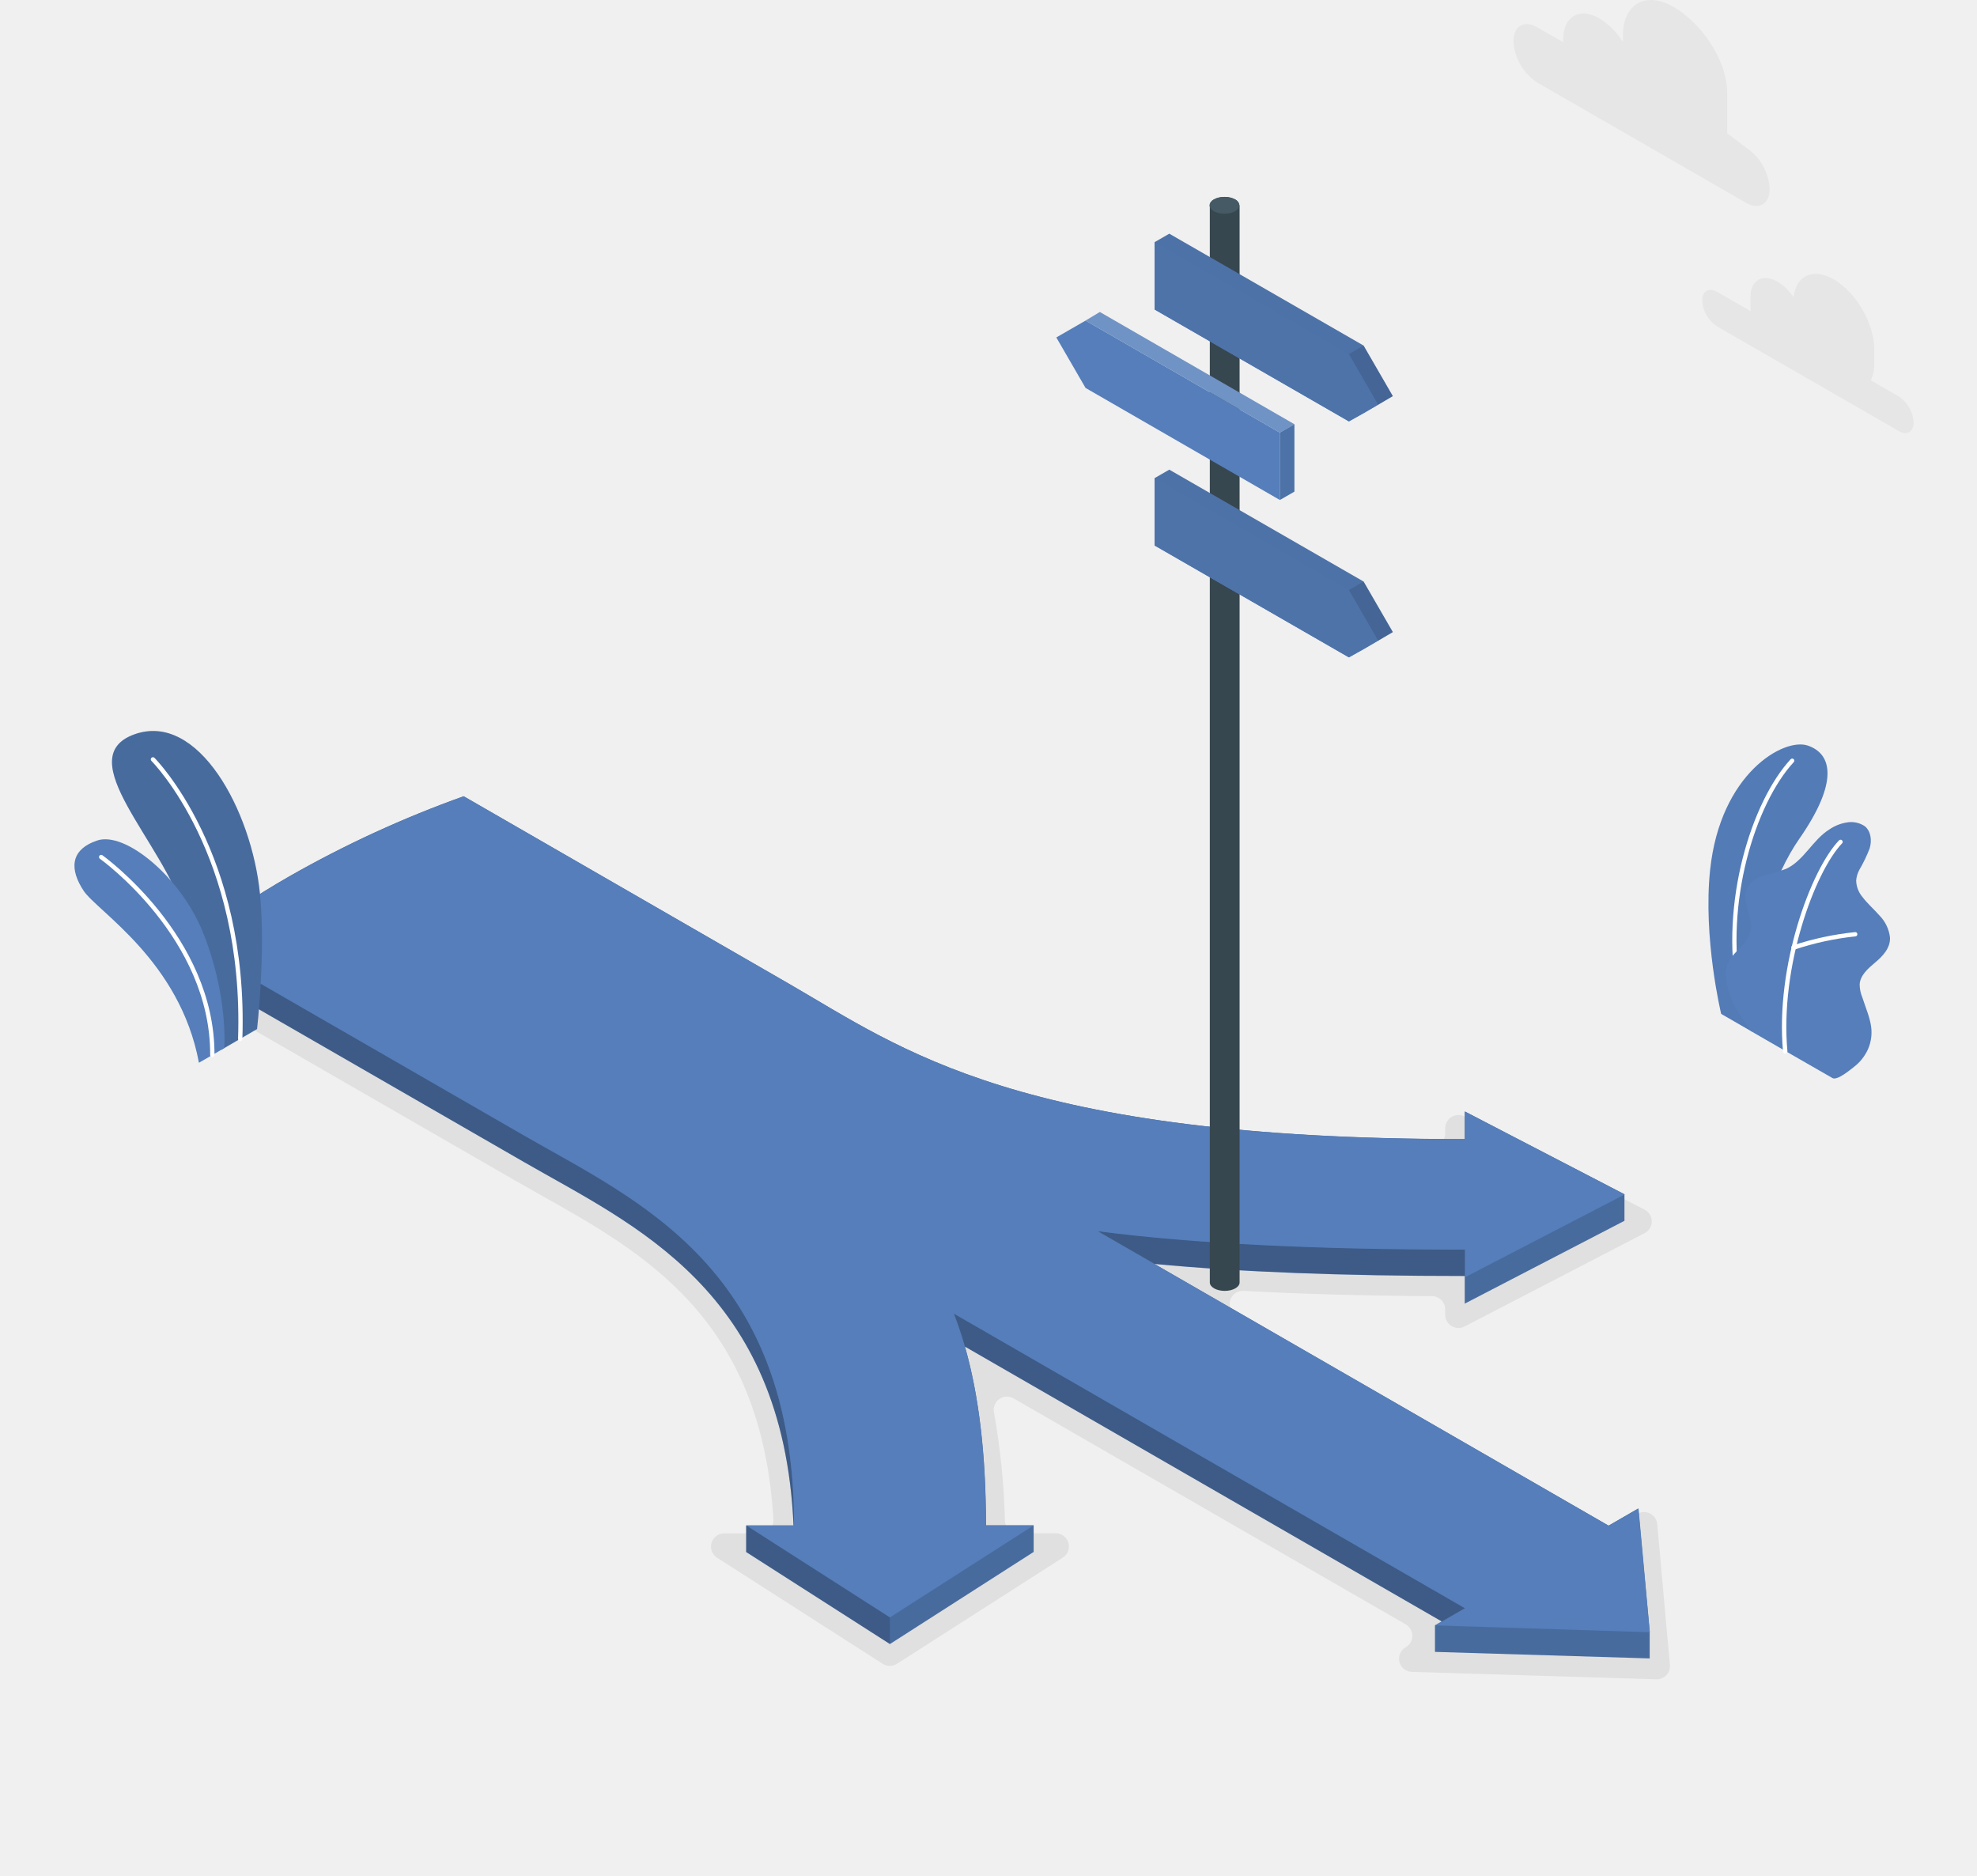
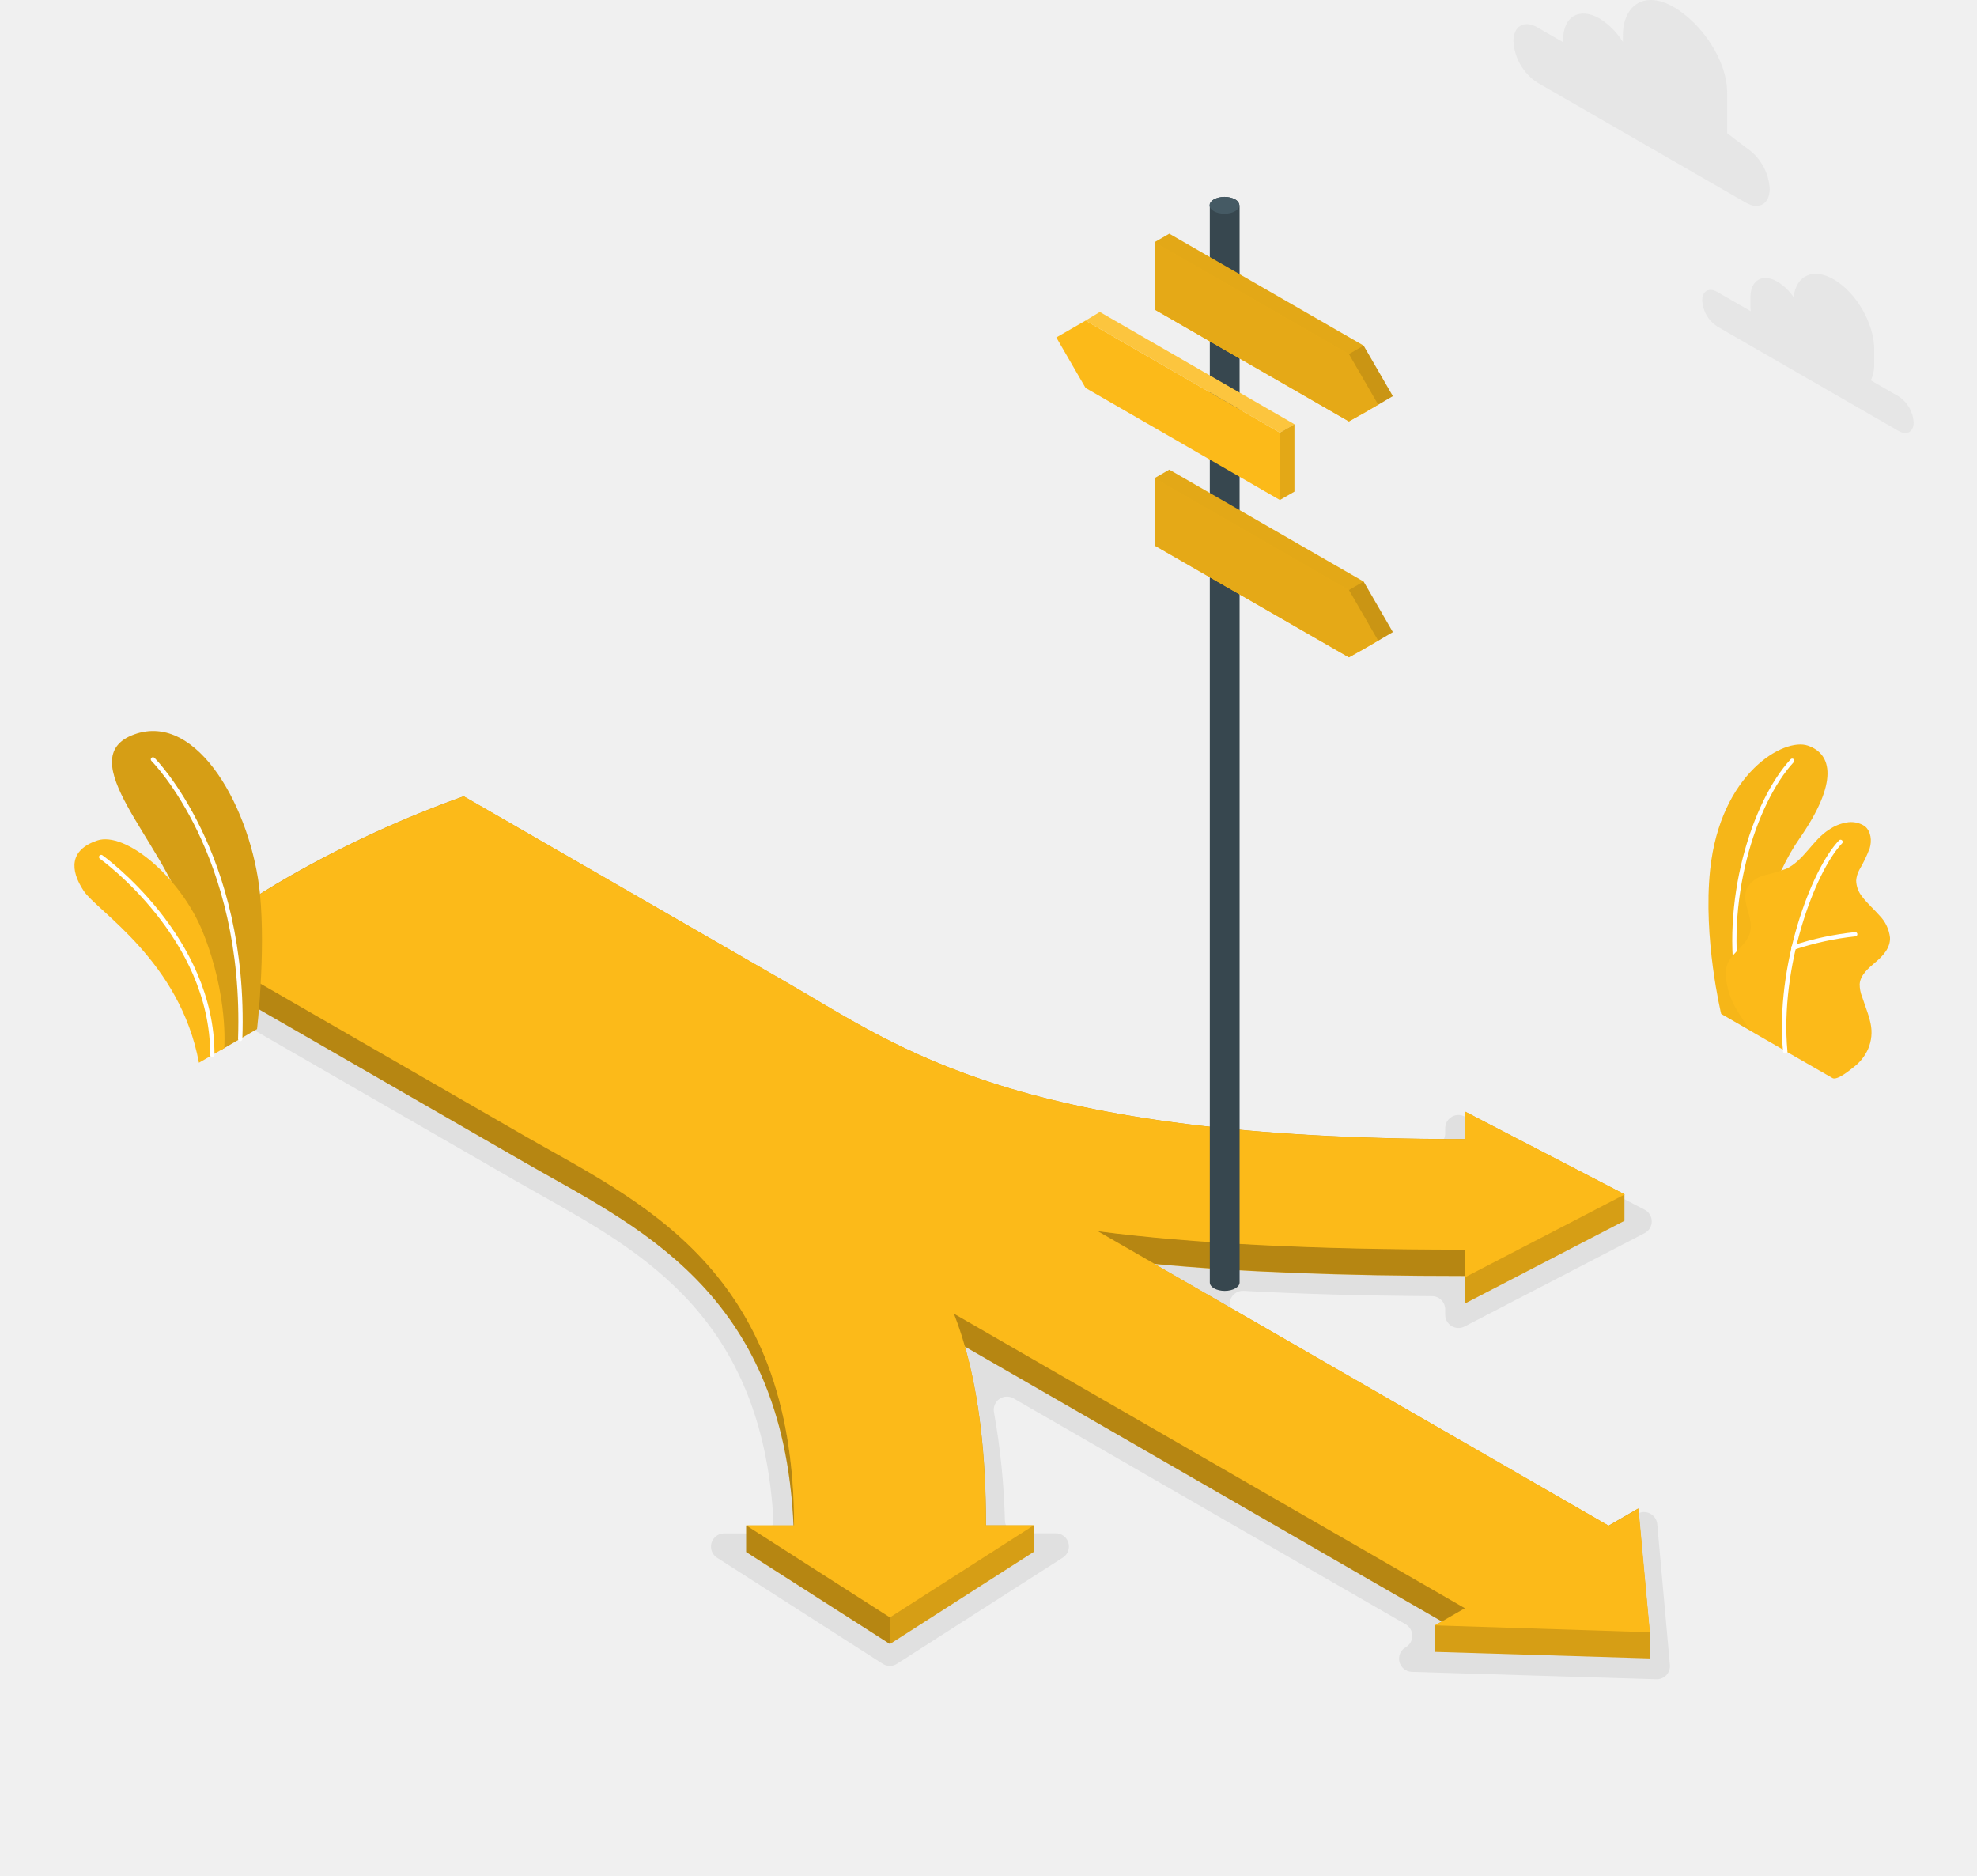
<svg xmlns="http://www.w3.org/2000/svg" width="330" height="313" viewBox="0 0 330 313" fill="none">
  <path d="M165 313C256.127 313 330 270.436 330 217.93C330 165.425 256.127 122.86 165 122.86C73.873 122.86 0 165.425 0 217.93C0 270.436 73.873 313 165 313Z" fill="#F0F0F0" />
  <path d="M176.194 255.901H169.945C169.376 255.901 168.829 255.682 168.418 255.289C168.007 254.896 167.764 254.359 167.74 253.792C167.591 247.72 166.979 241.668 165.909 235.689C165.833 235.275 165.878 234.848 166.037 234.459C166.197 234.07 166.465 233.735 166.809 233.493C167.154 233.251 167.561 233.113 167.982 233.095C168.403 233.076 168.82 233.179 169.184 233.39L234.641 271.107C234.975 271.301 235.253 271.58 235.447 271.915C235.64 272.25 235.741 272.629 235.741 273.016C235.741 273.402 235.64 273.782 235.447 274.117C235.253 274.452 234.975 274.73 234.641 274.924V274.924C234.222 275.162 233.892 275.53 233.703 275.973C233.514 276.415 233.475 276.907 233.592 277.374C233.709 277.84 233.977 278.255 234.353 278.556C234.73 278.856 235.194 279.025 235.676 279.037L276.477 280.274C276.789 280.284 277.1 280.227 277.389 280.107C277.677 279.988 277.937 279.808 278.151 279.581C278.364 279.353 278.527 279.083 278.629 278.788C278.73 278.494 278.767 278.18 278.738 277.87L276.625 254.368C276.59 253.999 276.464 253.645 276.256 253.338C276.049 253.031 275.768 252.78 275.438 252.61C275.109 252.439 274.742 252.353 274.371 252.361C274 252.368 273.636 252.469 273.314 252.653L269.644 254.762C269.308 254.955 268.926 255.057 268.538 255.057C268.15 255.057 267.768 254.955 267.432 254.762L206.35 219.554C205.921 219.305 205.588 218.919 205.405 218.458C205.223 217.997 205.201 217.488 205.343 217.013C205.485 216.538 205.784 216.125 206.19 215.84C206.597 215.555 207.087 215.414 207.583 215.442C217.002 215.962 227.441 216.257 239.036 216.327C239.619 216.331 240.177 216.564 240.589 216.976C241 217.388 241.232 217.946 241.234 218.528V219.435C241.234 219.813 241.332 220.186 241.518 220.516C241.704 220.846 241.971 221.123 242.295 221.32C242.619 221.517 242.989 221.627 243.368 221.641C243.747 221.654 244.123 221.57 244.46 221.396L274.519 205.81C274.878 205.624 275.178 205.343 275.388 204.997C275.598 204.652 275.709 204.256 275.709 203.852C275.709 203.448 275.598 203.052 275.388 202.707C275.178 202.362 274.878 202.081 274.519 201.894L244.46 186.336C244.124 186.163 243.748 186.079 243.37 186.092C242.991 186.105 242.622 186.215 242.298 186.411C241.975 186.607 241.707 186.883 241.52 187.212C241.334 187.541 241.235 187.913 241.234 188.291V189.156C241.234 189.447 241.176 189.735 241.064 190.004C240.952 190.272 240.788 190.516 240.581 190.721C240.374 190.927 240.129 191.089 239.859 191.199C239.589 191.309 239.3 191.365 239.008 191.363C175.229 190.66 154.398 178.364 137.569 168.409C136.09 167.538 134.639 166.68 133.188 165.843L81.327 135.958C69.869 139.796 58.813 144.741 48.317 150.721C41.468 154.625 34.972 159.115 28.903 164.142L85.8 196.924C87.251 197.761 88.738 198.597 90.252 199.448C107.596 209.178 127.137 220.145 129.095 253.581C129.113 253.881 129.07 254.182 128.967 254.465C128.865 254.748 128.705 255.007 128.499 255.226C128.292 255.445 128.043 255.62 127.766 255.74C127.49 255.859 127.192 255.921 126.89 255.922H120.881C120.404 255.923 119.94 256.079 119.559 256.365C119.178 256.651 118.899 257.053 118.765 257.51C118.631 257.967 118.649 258.455 118.816 258.901C118.983 259.347 119.29 259.727 119.691 259.985L147.34 277.687C147.695 277.915 148.108 278.036 148.53 278.036C148.952 278.036 149.366 277.915 149.721 277.687L177.377 259.985C177.788 259.732 178.104 259.351 178.277 258.901C178.451 258.452 178.472 257.958 178.338 257.495C178.204 257.032 177.922 256.626 177.535 256.338C177.147 256.05 176.676 255.896 176.194 255.901Z" fill="#E0E0E0" />
  <path d="M286.635 48.72L292.228 51.939C292.199 51.706 292.183 51.471 292.179 51.236V49.619C292.179 46.744 294.201 45.577 296.694 47.011C297.768 47.669 298.687 48.552 299.385 49.598C299.794 45.985 302.64 44.635 306.091 46.625C309.825 48.776 312.847 54.006 312.847 58.309V60.671C312.875 61.64 312.68 62.602 312.276 63.483L316.919 66.155C317.647 66.63 318.253 67.27 318.689 68.022C319.124 68.774 319.377 69.618 319.426 70.485C319.426 72.081 318.299 72.728 316.919 71.933L286.628 54.484C285.899 54.009 285.293 53.37 284.859 52.617C284.424 51.865 284.174 51.021 284.127 50.154C284.134 48.572 285.254 47.925 286.635 48.72Z" fill="#E6E6E6" />
  <path d="M291.383 24.592L288.297 22.223V15.445C288.297 10.074 284.007 3.839 279.344 1.153C274.681 -1.533 270.891 0.64 270.891 6.018V7.002C269.914 5.415 268.583 4.075 267.002 3.086V3.086C263.642 1.153 260.923 2.721 260.923 6.601V7.051L256.626 4.57C254.421 3.297 252.625 4.331 252.625 6.876C252.701 8.261 253.103 9.609 253.798 10.811C254.493 12.013 255.462 13.034 256.626 13.793L291.397 33.822C293.602 35.095 295.398 34.069 295.398 31.517C295.322 30.128 294.919 28.778 294.221 27.574C293.524 26.371 292.551 25.349 291.383 24.592V24.592Z" fill="#E6E6E6" />
-   <path d="M275.364 272.365V276.787L239.529 275.698V271.276L240.663 270.622L161.062 224.743C163.401 232.919 164.584 242.782 164.584 254.586H172.537V259.015L148.544 274.39L124.551 259.036V254.607H132.455C130.729 215.238 105.834 204.531 87.463 193.943C82.44 191.04 55.326 175.418 31.721 161.829V157.393C36.973 153.286 42.515 149.562 48.303 146.25C57.586 140.958 67.317 136.488 77.382 132.893L131.532 164.1C150.552 175.074 169.847 190.112 244.496 190.112V185.5L271.151 199.328V203.75L244.496 217.572V212.967C224.011 212.967 206.886 212.299 192.698 210.956L268.489 254.628L273.455 251.76L275.364 272.365Z" fill="#557EBA" />
+   <path d="M275.364 272.365V276.787L239.529 275.698V271.276L240.663 270.622L161.062 224.743C163.401 232.919 164.584 242.782 164.584 254.586H172.537V259.015L148.544 274.39L124.551 259.036V254.607H132.455C130.729 215.238 105.834 204.531 87.463 193.943C82.44 191.04 55.326 175.418 31.721 161.829V157.393C36.973 153.286 42.515 149.562 48.303 146.25C57.586 140.958 67.317 136.488 77.382 132.893L131.532 164.1C150.552 175.074 169.847 190.112 244.496 190.112V185.5L271.151 199.328V203.75L244.496 217.572V212.967C224.011 212.967 206.886 212.299 192.698 210.956L268.489 254.628L273.455 251.76L275.364 272.365Z" fill="#FCBA19" />
  <path opacity="0.15" d="M275.364 272.365V276.787L239.529 275.698V271.276L240.663 270.622L161.062 224.743C163.401 232.919 164.584 242.782 164.584 254.586H172.537V259.015L148.544 274.39L124.551 259.036V254.607H132.455C130.729 215.238 105.834 204.531 87.463 193.943L31.721 161.829V157.393C36.973 153.286 42.515 149.562 48.303 146.25C57.586 140.958 67.317 136.488 77.382 132.893L77.565 132.998L131.532 164.1C150.552 175.074 169.847 190.112 244.496 190.112V185.5L271.151 199.328V203.75L244.496 217.572V212.967C224.011 212.967 206.886 212.299 192.698 210.956L268.489 254.628L273.455 251.76L275.364 272.365Z" fill="black" />
  <path opacity="0.15" d="M132.554 254.593H132.455C130.722 215.224 105.827 204.516 87.456 193.929L31.721 161.836V157.4L87.434 189.507C106.497 200.474 132.554 211.582 132.554 254.593Z" fill="black" />
  <path opacity="0.15" d="M244.517 208.517V212.932C224.032 212.932 206.907 212.264 192.719 210.921L183.174 205.445C191.099 206.471 200.081 207.237 210.295 207.75C220.509 208.264 231.865 208.517 244.517 208.517Z" fill="black" />
-   <path d="M239.529 271.276L244.503 268.415L159.224 219.259C162.795 228.398 164.556 240.012 164.556 254.586H172.538L148.545 269.947L124.551 254.586H132.547C132.547 211.582 106.483 200.453 87.463 189.5L31.77 157.414C37.023 153.307 42.564 149.584 48.353 146.271C57.636 140.979 67.366 136.509 77.432 132.914L77.615 133.019L131.582 164.121C150.602 175.095 169.896 190.133 244.545 190.133V185.521L271.201 199.35L244.545 213.171V208.566C231.865 208.566 220.531 208.313 210.345 207.8C200.159 207.287 191.149 206.527 183.231 205.494L268.538 254.649L273.504 251.781L275.392 272.422L239.529 271.276Z" fill="#557EBA" />
+   <path d="M239.529 271.276L244.503 268.415L159.224 219.259C162.795 228.398 164.556 240.012 164.556 254.586H172.538L148.545 269.947L124.551 254.586H132.547C132.547 211.582 106.483 200.453 87.463 189.5L31.77 157.414C37.023 153.307 42.564 149.584 48.353 146.271C57.636 140.979 67.366 136.509 77.432 132.914L77.615 133.019L131.582 164.121C150.602 175.095 169.896 190.133 244.545 190.133V185.521L271.201 199.35L244.545 213.171V208.566C231.865 208.566 220.531 208.313 210.345 207.8C200.159 207.287 191.149 206.527 183.231 205.494L268.538 254.649L273.504 251.781L275.392 272.422L239.529 271.276Z" fill="#FCBA19" />
  <path opacity="0.15" d="M244.517 268.414L240.678 270.629L161.076 224.749C160.485 222.64 159.872 220.876 159.238 219.266L244.517 268.414Z" fill="black" />
  <path opacity="0.15" d="M148.544 269.954V274.376L124.551 259.015V254.593L148.544 269.954Z" fill="black" />
  <path d="M206.872 34.265C206.846 34.056 206.768 33.856 206.645 33.684C206.522 33.512 206.358 33.373 206.167 33.281C205.621 33.006 205.018 32.863 204.406 32.863C203.794 32.863 203.191 33.006 202.645 33.281C202.454 33.372 202.288 33.51 202.165 33.682C202.042 33.854 201.965 34.055 201.941 34.265V34.265V214.042C201.941 214.816 203.054 215.448 204.427 215.448C205.801 215.448 206.914 214.816 206.914 214.042V34.265H206.872Z" fill="#37474F" />
  <path d="M204.385 35.672C205.758 35.672 206.872 35.042 206.872 34.265C206.872 33.489 205.758 32.859 204.385 32.859C203.012 32.859 201.898 33.489 201.898 34.265C201.898 35.042 203.012 35.672 204.385 35.672Z" fill="#455A64" />
-   <path d="M232.492 66.112L227.61 57.676L195.178 39.004L192.727 40.417V51.658L225.159 70.331L227.66 68.953L232.492 66.112Z" fill="#557EBA" />
-   <path d="M192.727 40.417L225.159 59.089L230.033 67.526L225.159 70.331L192.727 51.658V40.417Z" fill="#557EBA" />
+   <path d="M232.492 66.112L227.61 57.676L195.178 39.004L192.727 40.417V51.658L225.159 70.331L227.66 68.953L232.492 66.112Z" fill="#FCBA19" />
+   <path d="M192.727 40.417L225.159 59.089L230.033 67.526L225.159 70.331L192.727 51.658V40.417Z" fill="#FCBA19" />
  <g opacity="0.3">
    <path opacity="0.3" d="M192.727 40.417L225.159 59.089L230.048 67.547L225.159 70.331L192.727 51.658V40.417Z" fill="black" />
  </g>
  <path opacity="0.1" d="M227.61 57.676L225.159 59.089L192.727 40.417L195.178 39.004L227.61 57.676Z" fill="black" />
  <path opacity="0.2" d="M225.159 59.089L227.61 57.676L232.492 66.112L230.048 67.546L225.159 59.089Z" fill="black" />
-   <path d="M232.492 105.496L227.61 97.059L195.178 78.387L192.727 79.8V91.042L225.159 109.714L227.66 108.336L232.492 105.496Z" fill="#557EBA" />
-   <path d="M192.727 79.8L225.159 98.473L230.033 106.902L225.159 109.714L192.727 91.042V79.8Z" fill="#557EBA" />
+   <path d="M232.492 105.496L227.61 97.059L195.178 78.387L192.727 79.8V91.042L225.159 109.714L227.66 108.336L232.492 105.496Z" fill="#FCBA19" />
+   <path d="M192.727 79.8L225.159 98.473L230.033 106.902L225.159 109.714L192.727 91.042V79.8Z" fill="#FCBA19" />
  <g opacity="0.3">
    <path opacity="0.3" d="M192.727 79.8L225.159 98.473L230.048 106.93L225.159 109.714L192.727 91.042V79.8Z" fill="black" />
  </g>
  <path opacity="0.1" d="M227.61 97.059L225.159 98.473L192.727 79.8L195.178 78.387L227.61 97.059Z" fill="black" />
  <path opacity="0.2" d="M225.159 98.473L227.61 97.06L232.492 105.496L230.048 106.93L225.159 98.473Z" fill="black" />
-   <path d="M213.634 72.207L181.202 53.507L176.32 56.319L181.202 64.748L213.634 83.449V72.207Z" fill="#557EBA" />
-   <path d="M181.202 53.507L183.583 52.073L216.065 70.809L213.634 72.208L181.202 53.507Z" fill="#557EBA" />
+   <path d="M213.634 72.207L181.202 53.507L176.32 56.319L181.202 64.748L213.634 83.449V72.207Z" fill="#FCBA19" />
+   <path d="M181.202 53.507L183.583 52.073L216.065 70.809L213.634 72.208L181.202 53.507Z" fill="#FCBA19" />
  <g opacity="0.4">
    <path opacity="0.4" d="M181.202 53.507L183.583 52.073L216.065 70.809L213.634 72.208L181.202 53.507Z" fill="white" />
  </g>
-   <path d="M216.065 82.05L213.634 83.449V72.208L216.065 70.809V82.05Z" fill="#557EBA" />
+   <path d="M216.065 82.05L213.634 83.449V72.208L216.065 70.809V82.05Z" fill="#FCBA19" />
  <path opacity="0.1" d="M216.065 82.05L213.634 83.449V72.208L216.065 70.809V82.05Z" fill="black" />
-   <path d="M36.948 175.207L42.907 171.749C42.907 171.749 44.365 159.024 43.393 149.175C42.026 135.325 33.066 118.663 22.38 122.579C11.694 126.495 27.276 140.591 30.748 152.338C34.221 164.086 36.948 175.207 36.948 175.207Z" fill="#557EBA" />
+   <path d="M36.948 175.207L42.907 171.749C42.907 171.749 44.365 159.024 43.393 149.175C42.026 135.325 33.066 118.663 22.38 122.579C11.694 126.495 27.276 140.591 30.748 152.338C34.221 164.086 36.948 175.207 36.948 175.207Z" fill="#FCBA19" />
  <path opacity="0.15" d="M36.948 175.207L42.907 171.749C42.907 171.749 44.365 159.024 43.393 149.175C42.026 135.325 33.066 118.663 22.38 122.579C11.694 126.495 27.276 140.591 30.748 152.338C34.221 164.086 36.948 175.207 36.948 175.207Z" fill="black" />
  <path d="M40.083 173.766C40.035 173.765 39.989 173.753 39.946 173.734C39.903 173.714 39.865 173.686 39.833 173.652C39.8 173.617 39.776 173.576 39.759 173.532C39.743 173.488 39.735 173.441 39.737 173.394C40.78 142.622 25.43 127.149 25.275 126.994C25.207 126.927 25.168 126.836 25.168 126.74C25.167 126.645 25.204 126.553 25.272 126.485C25.339 126.416 25.431 126.378 25.526 126.377C25.622 126.377 25.714 126.414 25.782 126.481C25.945 126.636 41.513 142.341 40.456 173.422C40.45 173.516 40.408 173.605 40.339 173.669C40.269 173.734 40.177 173.768 40.083 173.766V173.766Z" fill="white" />
-   <path d="M33.207 177.373L37.434 174.926C37.434 174.926 38.138 166.195 33.869 155.593C30.143 146.334 20.872 138.707 16.223 140.281C11.574 141.856 11.68 145.202 13.948 148.654C16.216 152.106 30.037 160.36 33.207 177.373Z" fill="#557EBA" />
+   <path d="M33.207 177.373L37.434 174.926C37.434 174.926 38.138 166.195 33.869 155.593C30.143 146.334 20.872 138.707 16.223 140.281C11.574 141.856 11.68 145.202 13.948 148.654C16.216 152.106 30.037 160.36 33.207 177.373Z" fill="#FCBA19" />
  <path d="M35.44 176.424C35.392 176.424 35.345 176.414 35.301 176.396C35.257 176.377 35.217 176.35 35.184 176.316C35.15 176.282 35.124 176.242 35.106 176.197C35.089 176.153 35.08 176.106 35.081 176.058C35.166 156.605 16.864 143.459 16.674 143.325C16.636 143.298 16.603 143.263 16.578 143.222C16.553 143.182 16.537 143.137 16.529 143.091C16.522 143.044 16.523 142.996 16.534 142.95C16.545 142.904 16.565 142.861 16.593 142.823C16.621 142.784 16.656 142.752 16.696 142.727C16.736 142.702 16.781 142.686 16.828 142.678C16.875 142.671 16.923 142.672 16.969 142.683C17.015 142.694 17.058 142.714 17.097 142.742C17.28 142.875 35.891 156.24 35.8 176.065C35.8 176.16 35.762 176.251 35.694 176.319C35.627 176.386 35.535 176.424 35.44 176.424Z" fill="white" />
-   <path d="M292.432 172.184L287.297 169.218C287.297 169.218 284.24 156.563 285.459 145.132C287.17 129.089 297.751 123.057 301.773 124.442C305.796 125.827 306.965 130.488 300.308 140.042C296.377 145.68 291.552 157.421 292.432 172.184Z" fill="#557EBA" />
+   <path d="M292.432 172.184L287.297 169.218C287.297 169.218 284.24 156.563 285.459 145.132C287.17 129.089 297.751 123.057 301.773 124.442C305.796 125.827 306.965 130.488 300.308 140.042C296.377 145.68 291.552 157.421 292.432 172.184Z" fill="#FCBA19" />
  <g opacity="0.15">
    <path opacity="0.15" d="M292.432 172.184L287.297 169.218C287.297 169.218 284.24 156.563 285.459 145.132C287.17 129.089 297.751 123.057 301.773 124.442C305.796 125.827 306.965 130.488 300.308 140.042C296.377 145.68 291.552 157.421 292.432 172.184Z" fill="black" />
  </g>
  <path d="M290.305 165.956H290.354C290.448 165.939 290.53 165.885 290.584 165.808C290.638 165.73 290.66 165.634 290.643 165.541C287.825 150.742 293.003 134.123 299.413 127.198C299.477 127.129 299.51 127.038 299.506 126.944C299.502 126.85 299.461 126.762 299.392 126.699C299.323 126.635 299.232 126.602 299.138 126.606C299.044 126.61 298.956 126.651 298.892 126.72C292.362 133.785 287.086 150.658 289.939 165.667C289.955 165.751 290.001 165.826 290.069 165.879C290.136 165.932 290.22 165.959 290.305 165.956V165.956Z" fill="white" />
-   <path d="M305.894 179.939C306.704 180.354 308.86 178.533 309.466 178.062C310.492 177.278 311.304 176.248 311.826 175.067C312.402 173.724 312.545 172.235 312.234 170.807C312.071 170.052 311.854 169.309 311.586 168.585L310.846 166.434C310.558 165.741 310.412 164.997 310.417 164.247C310.529 162.75 311.826 161.632 312.967 160.669C314.249 159.607 315.573 158.222 315.475 156.451C315.31 155.062 314.685 153.768 313.699 152.774C312.784 151.727 311.713 150.813 310.882 149.709C310.226 148.94 309.856 147.969 309.832 146.96C309.882 146.34 310.059 145.737 310.353 145.188C311.028 144.038 311.608 142.834 312.086 141.589C312.467 140.309 312.319 138.777 311.29 137.905C310.836 137.598 310.324 137.385 309.786 137.278C309.247 137.172 308.693 137.175 308.155 137.286C307.144 137.467 306.183 137.863 305.338 138.446C302.562 140.176 301.111 143.635 298.131 145.013C296.946 145.446 295.734 145.806 294.503 146.088C293.888 146.235 293.31 146.509 292.807 146.891C292.304 147.274 291.886 147.757 291.58 148.31C290.58 150.588 292.785 153.231 292.122 155.614C291.538 157.723 289.544 158.63 288.502 160.571C288.076 161.423 287.937 162.389 288.107 163.326C288.295 164.916 288.773 166.457 289.516 167.875C290.346 169.335 291.263 170.744 292.263 172.093C292.263 172.093 305.746 179.876 305.894 179.939Z" fill="#557EBA" />
+   <path d="M305.894 179.939C306.704 180.354 308.86 178.533 309.466 178.062C310.492 177.278 311.304 176.248 311.826 175.067C312.402 173.724 312.545 172.235 312.234 170.807C312.071 170.052 311.854 169.309 311.586 168.585L310.846 166.434C310.558 165.741 310.412 164.997 310.417 164.247C310.529 162.75 311.826 161.632 312.967 160.669C314.249 159.607 315.573 158.222 315.475 156.451C315.31 155.062 314.685 153.768 313.699 152.774C312.784 151.727 311.713 150.813 310.882 149.709C310.226 148.94 309.856 147.969 309.832 146.96C309.882 146.34 310.059 145.737 310.353 145.188C311.028 144.038 311.608 142.834 312.086 141.589C312.467 140.309 312.319 138.777 311.29 137.905C310.836 137.598 310.324 137.385 309.786 137.278C309.247 137.172 308.693 137.175 308.155 137.286C307.144 137.467 306.183 137.863 305.338 138.446C302.562 140.176 301.111 143.635 298.131 145.013C296.946 145.446 295.734 145.806 294.503 146.088C293.888 146.235 293.31 146.509 292.807 146.891C292.304 147.274 291.886 147.757 291.58 148.31C290.58 150.588 292.785 153.231 292.122 155.614C291.538 157.723 289.544 158.63 288.502 160.571C288.076 161.423 287.937 162.389 288.107 163.326C288.295 164.916 288.773 166.457 289.516 167.875C290.346 169.335 291.263 170.744 292.263 172.093C292.263 172.093 305.746 179.876 305.894 179.939Z" fill="#FCBA19" />
  <path d="M298.033 175.847C298.08 175.844 298.125 175.831 298.167 175.809C298.209 175.788 298.246 175.758 298.277 175.722C298.307 175.686 298.329 175.644 298.343 175.599C298.357 175.554 298.362 175.507 298.357 175.46C297.061 161.4 302.929 145.484 307.514 140.717C307.566 140.647 307.59 140.56 307.583 140.474C307.575 140.387 307.537 140.306 307.474 140.246C307.411 140.186 307.328 140.15 307.241 140.146C307.154 140.143 307.068 140.17 307 140.225C302.295 145.09 296.3 161.252 297.624 175.524C297.628 175.572 297.643 175.619 297.666 175.662C297.689 175.705 297.721 175.743 297.759 175.773C297.797 175.803 297.841 175.826 297.888 175.838C297.935 175.851 297.984 175.854 298.033 175.847V175.847Z" fill="white" />
  <path d="M299.407 158.497H299.512C302.819 157.39 306.237 156.648 309.705 156.282C309.799 156.273 309.886 156.228 309.947 156.155C310.008 156.083 310.037 155.989 310.029 155.895C310.027 155.848 310.015 155.802 309.993 155.76C309.972 155.717 309.942 155.68 309.906 155.65C309.87 155.619 309.828 155.597 309.782 155.583C309.737 155.57 309.689 155.566 309.642 155.572C306.123 155.932 302.653 156.672 299.294 157.779C299.248 157.788 299.203 157.806 299.164 157.832C299.125 157.858 299.091 157.891 299.064 157.93C299.038 157.969 299.019 158.012 299.01 158.058C299 158.104 299 158.152 299.008 158.198C299.017 158.244 299.035 158.288 299.061 158.327C299.087 158.367 299.12 158.4 299.159 158.427C299.198 158.453 299.242 158.472 299.288 158.481C299.334 158.491 299.381 158.491 299.428 158.483L299.407 158.497Z" fill="white" />
</svg>
